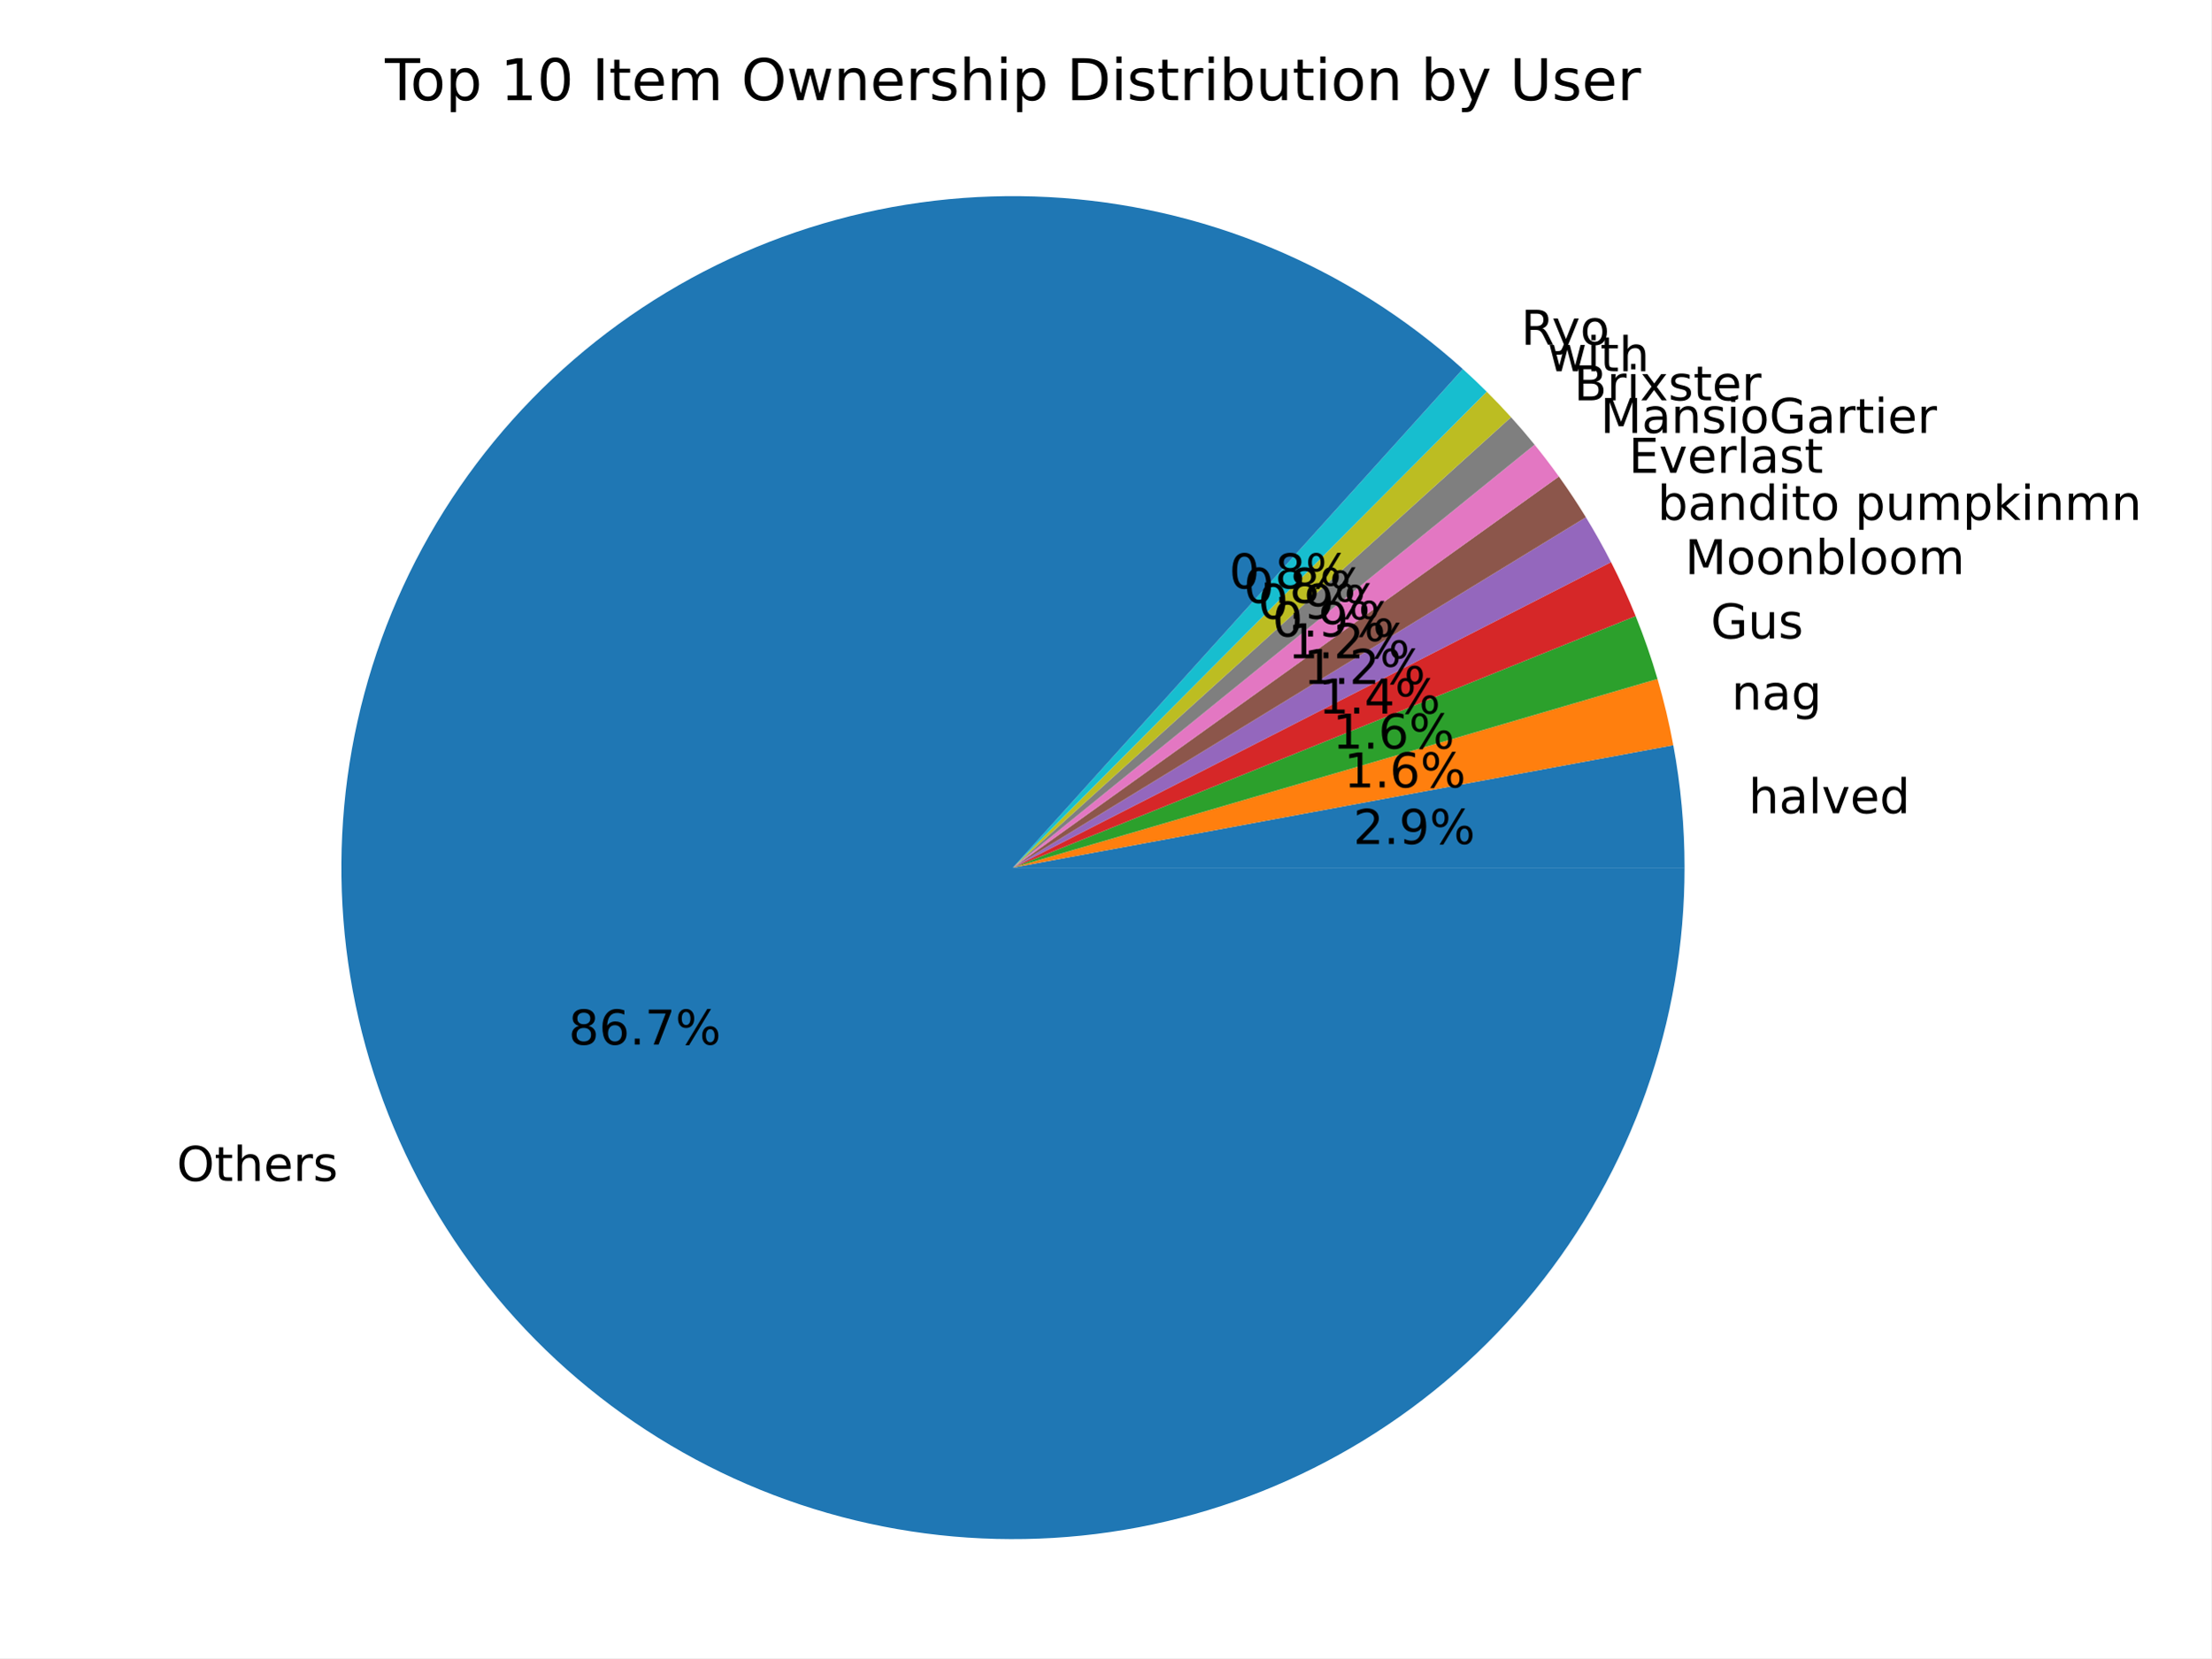
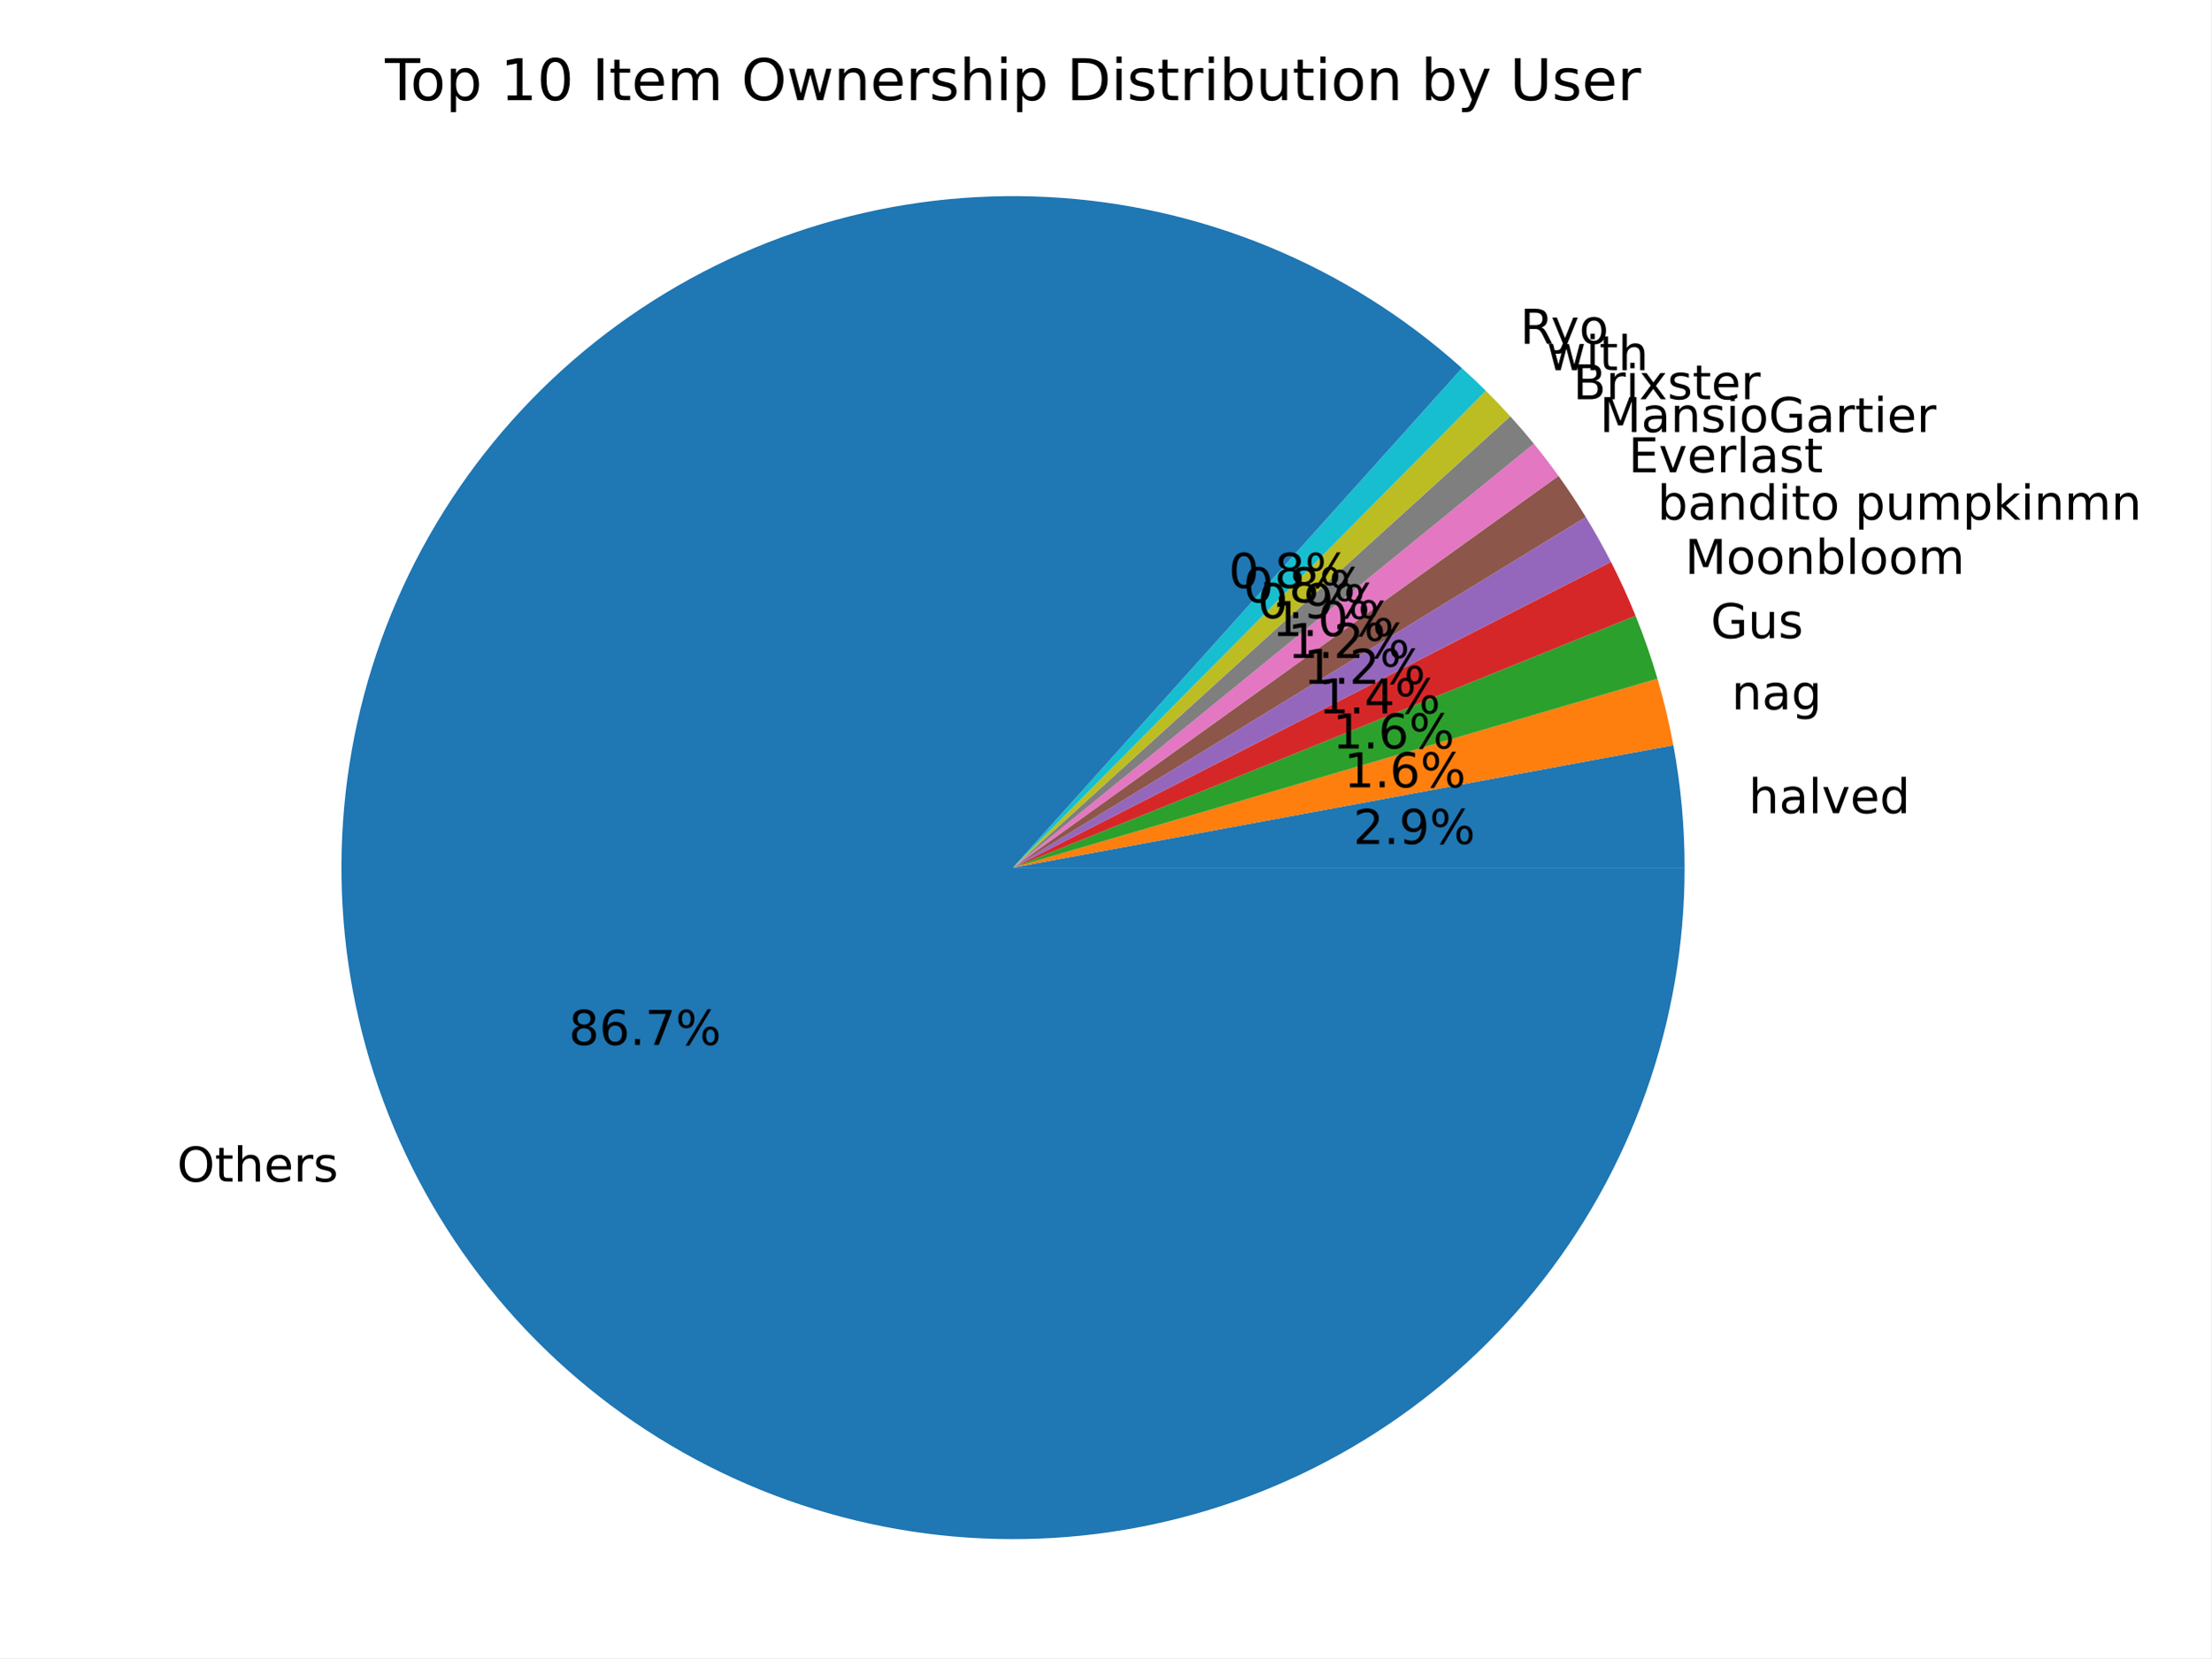
<svg xmlns="http://www.w3.org/2000/svg" xmlns:xlink="http://www.w3.org/1999/xlink" width="460.8pt" height="345.6pt" viewBox="0 0 460.8 345.6" version="1.1">
  <defs>
    <style type="text/css">*{stroke-linejoin: round; stroke-linecap: butt}</style>
  </defs>
  <g id="figure_1">
    <g id="patch_1">
      <path d="M 0 345.6  L 460.8 345.6  L 460.8 0  L 0 0  z " style="fill: #ffffff" />
    </g>
    <g id="axes_1">
      <g id="patch_2">
-         <path d="M 351.068 180.84  C 351.068 176.562 350.872 172.286 350.48 168.026  C 350.088 163.766 349.501 159.527 348.721 155.32  L 211.104 180.84  z " style="fill: #1f77b4" />
+         <path d="M 351.08 180.84  C 351.08 176.562 350.884 172.286 350.492 168.026  C 350.101 163.766 349.514 159.527 348.734 155.32  L 211.116 180.84  z " style="fill: #1f77b4" />
      </g>
      <g id="patch_3">
-         <path d="M 348.721 155.32  C 348.29 152.992 347.799 150.676 347.25 148.373  C 346.701 146.07 346.093 143.781 345.428 141.509  L 211.104 180.84  z " style="fill: #ff7f0e" />
+         <path d="M 348.734 155.32  C 348.3 152.984 347.808 150.659 347.256 148.347  C 346.704 146.036 346.094 143.739 345.425 141.458  L 211.116 180.84  z " style="fill: #ff7f0e" />
      </g>
      <g id="patch_4">
-         <path d="M 345.428 141.509  C 344.777 139.288 344.072 137.083 343.312 134.896  C 342.552 132.71 341.738 130.542 340.871 128.396  L 211.104 180.84  z " style="fill: #2ca02c" />
+         <path d="M 345.425 141.458  C 344.774 139.237 344.068 137.032 343.307 134.846  C 342.546 132.66 341.732 130.493 340.863 128.347  L 211.116 180.84  z " style="fill: #2ca02c" />
      </g>
      <g id="patch_5">
-         <path d="M 340.871 128.396  C 340.099 126.487 339.286 124.595 338.43 122.721  C 337.575 120.847 336.679 118.993 335.742 117.159  L 211.104 180.84  z " style="fill: #d62728" />
+         <path d="M 340.863 128.347  C 340.091 126.438 339.277 124.546 338.421 122.673  C 337.565 120.8 336.668 118.946 335.73 117.112  L 211.116 180.84  z " style="fill: #d62728" />
      </g>
      <g id="patch_6">
-         <path d="M 335.742 117.159  C 334.929 115.568 334.086 113.993 333.212 112.434  C 332.339 110.875 331.436 109.334 330.504 107.809  L 211.104 180.84  z " style="fill: #9467bd" />
+         <path d="M 335.73 117.112  C 334.917 115.521 334.073 113.946 333.199 112.388  C 332.325 110.83 331.422 109.288 330.489 107.764  L 211.116 180.84  z " style="fill: #9467bd" />
      </g>
      <g id="patch_7">
-         <path d="M 330.504 107.809  C 329.618 106.36 328.705 104.928 327.767 103.512  C 326.828 102.096 325.864 100.697 324.875 99.317  L 211.104 180.84  z " style="fill: #8c564b" />
+         <path d="M 330.489 107.764  C 329.593 106.301 328.67 104.854 327.721 103.424  C 326.771 101.994 325.796 100.582 324.795 99.188  L 211.116 180.84  z " style="fill: #8c564b" />
      </g>
      <g id="patch_8">
-         <path d="M 324.875 99.317  C 324.065 98.186 323.238 97.068 322.395 95.962  C 321.551 94.857 320.692 93.764 319.816 92.684  L 211.104 180.84  z " style="fill: #e377c2" />
+         <path d="M 324.795 99.188  C 323.973 98.044 323.134 96.913 322.279 95.794  C 321.423 94.676 320.551 93.571 319.662 92.479  L 211.116 180.84  z " style="fill: #e377c2" />
      </g>
      <g id="patch_9">
-         <path d="M 319.816 92.684  C 319.023 91.706 318.217 90.739 317.399 89.783  C 316.58 88.828 315.748 87.883 314.904 86.95  L 211.104 180.84  z " style="fill: #7f7f7f" />
+         <path d="M 319.662 92.479  C 318.867 91.503 318.059 90.537 317.239 89.583  C 316.418 88.629 315.585 87.686 314.739 86.754  L 211.116 180.84  z " style="fill: #7f7f7f" />
      </g>
      <g id="patch_10">
-         <path d="M 314.904 86.95  C 314.083 86.042 313.251 85.146 312.407 84.26  C 311.562 83.375 310.707 82.501 309.84 81.638  L 211.104 180.84  z " style="fill: #bcbd22" />
+         <path d="M 314.739 86.754  C 313.916 85.848 313.082 84.953 312.236 84.069  C 311.391 83.186 310.533 82.313 309.665 81.452  L 211.116 180.84  z " style="fill: #bcbd22" />
      </g>
      <g id="patch_11">
-         <path d="M 309.84 81.638  C 309.029 80.831 308.208 80.033 307.377 79.246  C 306.547 78.459 305.707 77.683 304.857 76.916  L 211.104 180.84  z " style="fill: #17becf" />
+         <path d="M 309.665 81.452  C 308.852 80.646 308.03 79.85 307.198 79.065  C 306.366 78.28 305.524 77.504 304.673 76.74  L 211.116 180.84  z " style="fill: #17becf" />
      </g>
      <g id="patch_12">
-         <path d="M 304.857 76.916  C 293.037 66.253 279.484 57.684 264.782 51.578  C 250.079 45.473 234.443 41.921 218.546 41.074  C 202.649 40.228 186.724 42.1 171.456 46.609  C 156.189 51.119 141.802 58.2 128.917 67.548  C 116.031 76.896 104.834 88.374 95.808 101.488  C 86.783 114.602 80.061 129.16 75.931 144.534  C 71.802 159.908 70.325 175.875 71.566 191.746  C 72.806 207.617 76.746 223.161 83.214 237.707  C 89.682 252.253 98.584 265.59 109.538 277.142  C 120.491 288.694 133.336 298.293 147.517 305.526  C 161.699 312.758 177.011 317.518 192.794 319.601  C 208.576 321.683 224.599 321.058 240.171 317.752  C 255.744 314.446 270.638 308.507 284.213 300.192  C 297.788 291.876 309.846 281.305 319.866 268.935  C 329.886 256.564 337.722 242.575 343.037 227.569  C 348.352 212.563 351.068 196.759 351.068 180.84  L 211.104 180.84  z " style="fill: #1f77b4" />
+         <path d="M 304.673 76.74  C 292.837 66.102 279.273 57.561 264.565 51.484  C 249.857 45.407 234.22 41.882 218.328 41.062  C 202.435 40.242 186.518 42.139 171.263 46.67  C 156.008 51.202 141.637 58.302 128.769 67.664  C 115.901 77.027 104.723 88.517 95.718 101.638  C 86.713 114.758 80.011 129.319 75.901 144.693  C 71.791 160.067 70.333 176.03 71.59 191.895  C 72.847 207.759 76.8 223.293 83.28 237.828  C 89.759 252.363 98.67 265.687 109.629 277.226  C 120.589 288.765 133.436 298.351 147.618 305.571  C 161.8 312.79 177.109 317.539 192.888 319.612  C 208.666 321.684 224.683 321.051 240.248 317.738  C 255.814 314.426 270.701 308.483 284.268 300.166  C 297.835 291.849 309.885 281.278 319.899 268.909  C 329.912 256.541 337.743 242.555 343.055 227.553  C 348.366 212.552 351.08 196.754 351.08 180.84  L 211.116 180.84  z " style="fill: #1f77b4" />
      </g>
      <g id="matplotlib.axis_1" />
      <g id="matplotlib.axis_2" />
      <g id="text_1">
-         <g transform="translate(364.4175 169.5043) scale(0.1 -0.1)">
+         <g transform="translate(364.4298 169.5043) scale(0.1 -0.1)">
          <defs>
            <path id="DejaVuSans-68" d="M 3513 2113  L 3513 0  L 2938 0  L 2938 2094  Q 2938 2591 2744 2837  Q 2550 3084 2163 3084  Q 1697 3084 1428 2787  Q 1159 2491 1159 1978  L 1159 0  L 581 0  L 581 4863  L 1159 4863  L 1159 2956  Q 1366 3272 1645 3428  Q 1925 3584 2291 3584  Q 2894 3584 3203 3211  Q 3513 2838 3513 2113  z " transform="scale(0.015625)" />
            <path id="DejaVuSans-61" d="M 2194 1759  Q 1497 1759 1228 1600  Q 959 1441 959 1056  Q 959 750 1161 570  Q 1363 391 1709 391  Q 2188 391 2477 730  Q 2766 1069 2766 1631  L 2766 1759  L 2194 1759  z M 3341 1997  L 3341 0  L 2766 0  L 2766 531  Q 2569 213 2275 61  Q 1981 -91 1556 -91  Q 1019 -91 701 211  Q 384 513 384 1019  Q 384 1609 779 1909  Q 1175 2209 1959 2209  L 2766 2209  L 2766 2266  Q 2766 2663 2505 2880  Q 2244 3097 1772 3097  Q 1472 3097 1187 3025  Q 903 2953 641 2809  L 641 3341  Q 956 3463 1253 3523  Q 1550 3584 1831 3584  Q 2591 3584 2966 3190  Q 3341 2797 3341 1997  z " transform="scale(0.015625)" />
            <path id="DejaVuSans-6c" d="M 603 4863  L 1178 4863  L 1178 0  L 603 0  L 603 4863  z " transform="scale(0.015625)" />
            <path id="DejaVuSans-76" d="M 191 3500  L 800 3500  L 1894 563  L 2988 3500  L 3597 3500  L 2284 0  L 1503 0  L 191 3500  z " transform="scale(0.015625)" />
            <path id="DejaVuSans-65" d="M 3597 1894  L 3597 1613  L 953 1613  Q 991 1019 1311 708  Q 1631 397 2203 397  Q 2534 397 2845 478  Q 3156 559 3463 722  L 3463 178  Q 3153 47 2828 -22  Q 2503 -91 2169 -91  Q 1331 -91 842 396  Q 353 884 353 1716  Q 353 2575 817 3079  Q 1281 3584 2069 3584  Q 2775 3584 3186 3129  Q 3597 2675 3597 1894  z M 3022 2063  Q 3016 2534 2758 2815  Q 2500 3097 2075 3097  Q 1594 3097 1305 2825  Q 1016 2553 972 2059  L 3022 2063  z " transform="scale(0.015625)" />
            <path id="DejaVuSans-64" d="M 2906 2969  L 2906 4863  L 3481 4863  L 3481 0  L 2906 0  L 2906 525  Q 2725 213 2448 61  Q 2172 -91 1784 -91  Q 1150 -91 751 415  Q 353 922 353 1747  Q 353 2572 751 3078  Q 1150 3584 1784 3584  Q 2172 3584 2448 3432  Q 2725 3281 2906 2969  z M 947 1747  Q 947 1113 1208 752  Q 1469 391 1925 391  Q 2381 391 2643 752  Q 2906 1113 2906 1747  Q 2906 2381 2643 2742  Q 2381 3103 1925 3103  Q 1469 3103 1208 2742  Q 947 2381 947 1747  z " transform="scale(0.015625)" />
          </defs>
          <use xlink:href="#DejaVuSans-68" />
          <use xlink:href="#DejaVuSans-61" x="63.379" />
          <use xlink:href="#DejaVuSans-6c" x="124.658" />
          <use xlink:href="#DejaVuSans-76" x="152.441" />
          <use xlink:href="#DejaVuSans-65" x="211.621" />
          <use xlink:href="#DejaVuSans-64" x="273.145" />
        </g>
      </g>
      <g id="text_2">
-         <g transform="translate(282.0272 175.9112) scale(0.1 -0.1)">
+         <g transform="translate(282.0395 175.9112) scale(0.1 -0.1)">
          <defs>
            <path id="DejaVuSans-32" d="M 1228 531  L 3431 531  L 3431 0  L 469 0  L 469 531  Q 828 903 1448 1529  Q 2069 2156 2228 2338  Q 2531 2678 2651 2914  Q 2772 3150 2772 3378  Q 2772 3750 2511 3984  Q 2250 4219 1831 4219  Q 1534 4219 1204 4116  Q 875 4013 500 3803  L 500 4441  Q 881 4594 1212 4672  Q 1544 4750 1819 4750  Q 2544 4750 2975 4387  Q 3406 4025 3406 3419  Q 3406 3131 3298 2873  Q 3191 2616 2906 2266  Q 2828 2175 2409 1742  Q 1991 1309 1228 531  z " transform="scale(0.015625)" />
            <path id="DejaVuSans-2e" d="M 684 794  L 1344 794  L 1344 0  L 684 0  L 684 794  z " transform="scale(0.015625)" />
            <path id="DejaVuSans-39" d="M 703 97  L 703 672  Q 941 559 1184 500  Q 1428 441 1663 441  Q 2288 441 2617 861  Q 2947 1281 2994 2138  Q 2813 1869 2534 1725  Q 2256 1581 1919 1581  Q 1219 1581 811 2004  Q 403 2428 403 3163  Q 403 3881 828 4315  Q 1253 4750 1959 4750  Q 2769 4750 3195 4129  Q 3622 3509 3622 2328  Q 3622 1225 3098 567  Q 2575 -91 1691 -91  Q 1453 -91 1209 -44  Q 966 3 703 97  z M 1959 2075  Q 2384 2075 2632 2365  Q 2881 2656 2881 3163  Q 2881 3666 2632 3958  Q 2384 4250 1959 4250  Q 1534 4250 1286 3958  Q 1038 3666 1038 3163  Q 1038 2656 1286 2365  Q 1534 2075 1959 2075  z " transform="scale(0.015625)" />
            <path id="DejaVuSans-25" d="M 4653 2053  Q 4381 2053 4226 1822  Q 4072 1591 4072 1178  Q 4072 772 4226 539  Q 4381 306 4653 306  Q 4919 306 5073 539  Q 5228 772 5228 1178  Q 5228 1588 5073 1820  Q 4919 2053 4653 2053  z M 4653 2450  Q 5147 2450 5437 2106  Q 5728 1763 5728 1178  Q 5728 594 5436 251  Q 5144 -91 4653 -91  Q 4153 -91 3862 251  Q 3572 594 3572 1178  Q 3572 1766 3864 2108  Q 4156 2450 4653 2450  z M 1428 4353  Q 1159 4353 1004 4120  Q 850 3888 850 3481  Q 850 3069 1003 2837  Q 1156 2606 1428 2606  Q 1700 2606 1854 2837  Q 2009 3069 2009 3481  Q 2009 3884 1853 4118  Q 1697 4353 1428 4353  z M 4250 4750  L 4750 4750  L 1831 -91  L 1331 -91  L 4250 4750  z M 1428 4750  Q 1922 4750 2215 4408  Q 2509 4066 2509 3481  Q 2509 2891 2217 2550  Q 1925 2209 1428 2209  Q 931 2209 642 2551  Q 353 2894 353 3481  Q 353 4063 643 4406  Q 934 4750 1428 4750  z " transform="scale(0.015625)" />
          </defs>
          <use xlink:href="#DejaVuSans-32" />
          <use xlink:href="#DejaVuSans-2e" x="63.623" />
          <use xlink:href="#DejaVuSans-39" x="95.41" />
          <use xlink:href="#DejaVuSans-25" x="159.033" />
        </g>
      </g>
      <g id="text_3">
-         <g transform="translate(360.8645 147.8855) scale(0.1 -0.1)">
+         <g transform="translate(360.8701 147.8573) scale(0.1 -0.1)">
          <defs>
            <path id="DejaVuSans-6e" d="M 3513 2113  L 3513 0  L 2938 0  L 2938 2094  Q 2938 2591 2744 2837  Q 2550 3084 2163 3084  Q 1697 3084 1428 2787  Q 1159 2491 1159 1978  L 1159 0  L 581 0  L 581 3500  L 1159 3500  L 1159 2956  Q 1366 3272 1645 3428  Q 1925 3584 2291 3584  Q 2894 3584 3203 3211  Q 3513 2838 3513 2113  z " transform="scale(0.015625)" />
            <path id="DejaVuSans-67" d="M 2906 1791  Q 2906 2416 2648 2759  Q 2391 3103 1925 3103  Q 1463 3103 1205 2759  Q 947 2416 947 1791  Q 947 1169 1205 825  Q 1463 481 1925 481  Q 2391 481 2648 825  Q 2906 1169 2906 1791  z M 3481 434  Q 3481 -459 3084 -895  Q 2688 -1331 1869 -1331  Q 1566 -1331 1297 -1286  Q 1028 -1241 775 -1147  L 775 -588  Q 1028 -725 1275 -790  Q 1522 -856 1778 -856  Q 2344 -856 2625 -561  Q 2906 -266 2906 331  L 2906 616  Q 2728 306 2450 153  Q 2172 0 1784 0  Q 1141 0 747 490  Q 353 981 353 1791  Q 353 2603 747 3093  Q 1141 3584 1784 3584  Q 2172 3584 2450 3431  Q 2728 3278 2906 2969  L 2906 3500  L 3481 3500  L 3481 434  z " transform="scale(0.015625)" />
          </defs>
          <use xlink:href="#DejaVuSans-6e" />
          <use xlink:href="#DejaVuSans-61" x="63.379" />
          <use xlink:href="#DejaVuSans-67" x="124.658" />
        </g>
      </g>
      <g id="text_4">
-         <g transform="translate(280.0892 164.1191) scale(0.1 -0.1)">
+         <g transform="translate(280.0978 164.1037) scale(0.1 -0.1)">
          <defs>
            <path id="DejaVuSans-31" d="M 794 531  L 1825 531  L 1825 4091  L 703 3866  L 703 4441  L 1819 4666  L 2450 4666  L 2450 531  L 3481 531  L 3481 0  L 794 0  L 794 531  z " transform="scale(0.015625)" />
            <path id="DejaVuSans-36" d="M 2113 2584  Q 1688 2584 1439 2293  Q 1191 2003 1191 1497  Q 1191 994 1439 701  Q 1688 409 2113 409  Q 2538 409 2786 701  Q 3034 994 3034 1497  Q 3034 2003 2786 2293  Q 2538 2584 2113 2584  z M 3366 4563  L 3366 3988  Q 3128 4100 2886 4159  Q 2644 4219 2406 4219  Q 1781 4219 1451 3797  Q 1122 3375 1075 2522  Q 1259 2794 1537 2939  Q 1816 3084 2150 3084  Q 2853 3084 3261 2657  Q 3669 2231 3669 1497  Q 3669 778 3244 343  Q 2819 -91 2113 -91  Q 1303 -91 875 529  Q 447 1150 447 2328  Q 447 3434 972 4092  Q 1497 4750 2381 4750  Q 2619 4750 2861 4703  Q 3103 4656 3366 4563  z " transform="scale(0.015625)" />
          </defs>
          <use xlink:href="#DejaVuSans-31" />
          <use xlink:href="#DejaVuSans-2e" x="63.623" />
          <use xlink:href="#DejaVuSans-36" x="95.41" />
          <use xlink:href="#DejaVuSans-25" x="159.033" />
        </g>
      </g>
      <g id="text_5">
-         <g transform="translate(356.5329 133.0611) scale(0.1 -0.1)">
+         <g transform="translate(356.5261 133.0062) scale(0.1 -0.1)">
          <defs>
            <path id="DejaVuSans-47" d="M 3809 666  L 3809 1919  L 2778 1919  L 2778 2438  L 4434 2438  L 4434 434  Q 4069 175 3628 42  Q 3188 -91 2688 -91  Q 1594 -91 976 548  Q 359 1188 359 2328  Q 359 3472 976 4111  Q 1594 4750 2688 4750  Q 3144 4750 3555 4637  Q 3966 4525 4313 4306  L 4313 3634  Q 3963 3931 3569 4081  Q 3175 4231 2741 4231  Q 1884 4231 1454 3753  Q 1025 3275 1025 2328  Q 1025 1384 1454 906  Q 1884 428 2741 428  Q 3075 428 3337 486  Q 3600 544 3809 666  z " transform="scale(0.015625)" />
            <path id="DejaVuSans-75" d="M 544 1381  L 544 3500  L 1119 3500  L 1119 1403  Q 1119 906 1312 657  Q 1506 409 1894 409  Q 2359 409 2629 706  Q 2900 1003 2900 1516  L 2900 3500  L 3475 3500  L 3475 0  L 2900 0  L 2900 538  Q 2691 219 2414 64  Q 2138 -91 1772 -91  Q 1169 -91 856 284  Q 544 659 544 1381  z M 1991 3584  L 1991 3584  z " transform="scale(0.015625)" />
            <path id="DejaVuSans-73" d="M 2834 3397  L 2834 2853  Q 2591 2978 2328 3040  Q 2066 3103 1784 3103  Q 1356 3103 1142 2972  Q 928 2841 928 2578  Q 928 2378 1081 2264  Q 1234 2150 1697 2047  L 1894 2003  Q 2506 1872 2764 1633  Q 3022 1394 3022 966  Q 3022 478 2636 193  Q 2250 -91 1575 -91  Q 1294 -91 989 -36  Q 684 19 347 128  L 347 722  Q 666 556 975 473  Q 1284 391 1588 391  Q 1994 391 2212 530  Q 2431 669 2431 922  Q 2431 1156 2273 1281  Q 2116 1406 1581 1522  L 1381 1569  Q 847 1681 609 1914  Q 372 2147 372 2553  Q 372 3047 722 3315  Q 1072 3584 1716 3584  Q 2034 3584 2315 3537  Q 2597 3491 2834 3397  z " transform="scale(0.015625)" />
          </defs>
          <use xlink:href="#DejaVuSans-47" />
          <use xlink:href="#DejaVuSans-75" x="77.49" />
          <use xlink:href="#DejaVuSans-73" x="140.869" />
        </g>
      </g>
      <g id="text_6">
-         <g transform="translate(277.7265 156.033) scale(0.1 -0.1)">
+         <g transform="translate(277.7284 156.0031) scale(0.1 -0.1)">
          <use xlink:href="#DejaVuSans-31" />
          <use xlink:href="#DejaVuSans-2e" x="63.623" />
          <use xlink:href="#DejaVuSans-36" x="95.41" />
          <use xlink:href="#DejaVuSans-25" x="159.033" />
        </g>
      </g>
      <g id="text_7">
-         <g transform="translate(351.163 119.6685) scale(0.1 -0.1)">
+         <g transform="translate(351.1512 119.6157) scale(0.1 -0.1)">
          <defs>
            <path id="DejaVuSans-4d" d="M 628 4666  L 1569 4666  L 2759 1491  L 3956 4666  L 4897 4666  L 4897 0  L 4281 0  L 4281 4097  L 3078 897  L 2444 897  L 1241 4097  L 1241 0  L 628 0  L 628 4666  z " transform="scale(0.015625)" />
            <path id="DejaVuSans-6f" d="M 1959 3097  Q 1497 3097 1228 2736  Q 959 2375 959 1747  Q 959 1119 1226 758  Q 1494 397 1959 397  Q 2419 397 2687 759  Q 2956 1122 2956 1747  Q 2956 2369 2687 2733  Q 2419 3097 1959 3097  z M 1959 3584  Q 2709 3584 3137 3096  Q 3566 2609 3566 1747  Q 3566 888 3137 398  Q 2709 -91 1959 -91  Q 1206 -91 779 398  Q 353 888 353 1747  Q 353 2609 779 3096  Q 1206 3584 1959 3584  z " transform="scale(0.015625)" />
            <path id="DejaVuSans-62" d="M 3116 1747  Q 3116 2381 2855 2742  Q 2594 3103 2138 3103  Q 1681 3103 1420 2742  Q 1159 2381 1159 1747  Q 1159 1113 1420 752  Q 1681 391 2138 391  Q 2594 391 2855 752  Q 3116 1113 3116 1747  z M 1159 2969  Q 1341 3281 1617 3432  Q 1894 3584 2278 3584  Q 2916 3584 3314 3078  Q 3713 2572 3713 1747  Q 3713 922 3314 415  Q 2916 -91 2278 -91  Q 1894 -91 1617 61  Q 1341 213 1159 525  L 1159 0  L 581 0  L 581 4863  L 1159 4863  L 1159 2969  z " transform="scale(0.015625)" />
            <path id="DejaVuSans-6d" d="M 3328 2828  Q 3544 3216 3844 3400  Q 4144 3584 4550 3584  Q 5097 3584 5394 3201  Q 5691 2819 5691 2113  L 5691 0  L 5113 0  L 5113 2094  Q 5113 2597 4934 2840  Q 4756 3084 4391 3084  Q 3944 3084 3684 2787  Q 3425 2491 3425 1978  L 3425 0  L 2847 0  L 2847 2094  Q 2847 2600 2669 2842  Q 2491 3084 2119 3084  Q 1678 3084 1418 2786  Q 1159 2488 1159 1978  L 1159 0  L 581 0  L 581 3500  L 1159 3500  L 1159 2956  Q 1356 3278 1631 3431  Q 1906 3584 2284 3584  Q 2666 3584 2933 3390  Q 3200 3197 3328 2828  z " transform="scale(0.015625)" />
          </defs>
          <use xlink:href="#DejaVuSans-4d" />
          <use xlink:href="#DejaVuSans-6f" x="86.279" />
          <use xlink:href="#DejaVuSans-6f" x="147.461" />
          <use xlink:href="#DejaVuSans-6e" x="208.643" />
          <use xlink:href="#DejaVuSans-62" x="272.021" />
          <use xlink:href="#DejaVuSans-6c" x="335.498" />
          <use xlink:href="#DejaVuSans-6f" x="363.281" />
          <use xlink:href="#DejaVuSans-6f" x="424.463" />
          <use xlink:href="#DejaVuSans-6d" x="485.645" />
        </g>
      </g>
      <g id="text_8">
-         <g transform="translate(274.7975 148.728) scale(0.1 -0.1)">
+         <g transform="translate(274.7966 148.6992) scale(0.1 -0.1)">
          <defs>
            <path id="DejaVuSans-34" d="M 2419 4116  L 825 1625  L 2419 1625  L 2419 4116  z M 2253 4666  L 3047 4666  L 3047 1625  L 3713 1625  L 3713 1100  L 3047 1100  L 3047 0  L 2419 0  L 2419 1100  L 313 1100  L 313 1709  L 2253 4666  z " transform="scale(0.015625)" />
          </defs>
          <use xlink:href="#DejaVuSans-31" />
          <use xlink:href="#DejaVuSans-2e" x="63.623" />
          <use xlink:href="#DejaVuSans-34" x="95.41" />
          <use xlink:href="#DejaVuSans-25" x="159.033" />
        </g>
      </g>
      <g id="text_9">
-         <g transform="translate(345.4232 108.3529) scale(0.1 -0.1)">
+         <g transform="translate(345.4071 108.3022) scale(0.1 -0.1)">
          <defs>
            <path id="DejaVuSans-69" d="M 603 3500  L 1178 3500  L 1178 0  L 603 0  L 603 3500  z M 603 4863  L 1178 4863  L 1178 4134  L 603 4134  L 603 4863  z " transform="scale(0.015625)" />
            <path id="DejaVuSans-74" d="M 1172 4494  L 1172 3500  L 2356 3500  L 2356 3053  L 1172 3053  L 1172 1153  Q 1172 725 1289 603  Q 1406 481 1766 481  L 2356 481  L 2356 0  L 1766 0  Q 1100 0 847 248  Q 594 497 594 1153  L 594 3053  L 172 3053  L 172 3500  L 594 3500  L 594 4494  L 1172 4494  z " transform="scale(0.015625)" />
            <path id="DejaVuSans-20" transform="scale(0.015625)" />
            <path id="DejaVuSans-70" d="M 1159 525  L 1159 -1331  L 581 -1331  L 581 3500  L 1159 3500  L 1159 2969  Q 1341 3281 1617 3432  Q 1894 3584 2278 3584  Q 2916 3584 3314 3078  Q 3713 2572 3713 1747  Q 3713 922 3314 415  Q 2916 -91 2278 -91  Q 1894 -91 1617 61  Q 1341 213 1159 525  z M 3116 1747  Q 3116 2381 2855 2742  Q 2594 3103 2138 3103  Q 1681 3103 1420 2742  Q 1159 2381 1159 1747  Q 1159 1113 1420 752  Q 1681 391 2138 391  Q 2594 391 2855 752  Q 3116 1113 3116 1747  z " transform="scale(0.015625)" />
            <path id="DejaVuSans-6b" d="M 581 4863  L 1159 4863  L 1159 1991  L 2875 3500  L 3609 3500  L 1753 1863  L 3688 0  L 2938 0  L 1159 1709  L 1159 0  L 581 0  L 581 4863  z " transform="scale(0.015625)" />
          </defs>
          <use xlink:href="#DejaVuSans-62" />
          <use xlink:href="#DejaVuSans-61" x="63.477" />
          <use xlink:href="#DejaVuSans-6e" x="124.756" />
          <use xlink:href="#DejaVuSans-64" x="188.135" />
          <use xlink:href="#DejaVuSans-69" x="251.611" />
          <use xlink:href="#DejaVuSans-74" x="279.395" />
          <use xlink:href="#DejaVuSans-6f" x="318.604" />
          <use xlink:href="#DejaVuSans-20" x="379.785" />
          <use xlink:href="#DejaVuSans-70" x="411.572" />
          <use xlink:href="#DejaVuSans-75" x="475.049" />
          <use xlink:href="#DejaVuSans-6d" x="538.428" />
          <use xlink:href="#DejaVuSans-70" x="635.84" />
          <use xlink:href="#DejaVuSans-6b" x="699.316" />
          <use xlink:href="#DejaVuSans-69" x="757.227" />
          <use xlink:href="#DejaVuSans-6e" x="785.01" />
          <use xlink:href="#DejaVuSans-6d" x="848.389" />
          <use xlink:href="#DejaVuSans-6e" x="945.801" />
        </g>
      </g>
      <g id="text_10">
-         <g transform="translate(271.6667 142.5558) scale(0.1 -0.1)">
+         <g transform="translate(271.6635 142.5282) scale(0.1 -0.1)">
          <use xlink:href="#DejaVuSans-31" />
          <use xlink:href="#DejaVuSans-2e" x="63.623" />
          <use xlink:href="#DejaVuSans-32" x="95.41" />
          <use xlink:href="#DejaVuSans-25" x="159.033" />
        </g>
      </g>
      <g id="text_11">
-         <g transform="translate(339.4329 98.53828) scale(0.1 -0.1)">
+         <g transform="translate(339.3809 98.44147) scale(0.1 -0.1)">
          <defs>
            <path id="DejaVuSans-45" d="M 628 4666  L 3578 4666  L 3578 4134  L 1259 4134  L 1259 2753  L 3481 2753  L 3481 2222  L 1259 2222  L 1259 531  L 3634 531  L 3634 0  L 628 0  L 628 4666  z " transform="scale(0.015625)" />
            <path id="DejaVuSans-72" d="M 2631 2963  Q 2534 3019 2420 3045  Q 2306 3072 2169 3072  Q 1681 3072 1420 2755  Q 1159 2438 1159 1844  L 1159 0  L 581 0  L 581 3500  L 1159 3500  L 1159 2956  Q 1341 3275 1631 3429  Q 1922 3584 2338 3584  Q 2397 3584 2469 3576  Q 2541 3569 2628 3553  L 2631 2963  z " transform="scale(0.015625)" />
          </defs>
          <use xlink:href="#DejaVuSans-45" />
          <use xlink:href="#DejaVuSans-76" x="63.184" />
          <use xlink:href="#DejaVuSans-65" x="122.363" />
          <use xlink:href="#DejaVuSans-72" x="183.887" />
          <use xlink:href="#DejaVuSans-6c" x="225" />
          <use xlink:href="#DejaVuSans-61" x="252.783" />
          <use xlink:href="#DejaVuSans-73" x="314.062" />
          <use xlink:href="#DejaVuSans-74" x="366.162" />
        </g>
      </g>
      <g id="text_12">
-         <g transform="translate(268.3992 137.2024) scale(0.1 -0.1)">
+         <g transform="translate(268.3765 137.1496) scale(0.1 -0.1)">
          <use xlink:href="#DejaVuSans-31" />
          <use xlink:href="#DejaVuSans-2e" x="63.623" />
          <use xlink:href="#DejaVuSans-32" x="95.41" />
          <use xlink:href="#DejaVuSans-25" x="159.033" />
        </g>
      </g>
      <g id="text_13">
-         <g transform="translate(333.5237 90.23393) scale(0.1 -0.1)">
+         <g transform="translate(333.3949 90.04929) scale(0.1 -0.1)">
          <use xlink:href="#DejaVuSans-4d" />
          <use xlink:href="#DejaVuSans-61" x="86.279" />
          <use xlink:href="#DejaVuSans-6e" x="147.559" />
          <use xlink:href="#DejaVuSans-73" x="210.938" />
          <use xlink:href="#DejaVuSans-69" x="263.037" />
          <use xlink:href="#DejaVuSans-6f" x="290.82" />
          <use xlink:href="#DejaVuSans-47" x="352.002" />
          <use xlink:href="#DejaVuSans-61" x="429.492" />
          <use xlink:href="#DejaVuSans-72" x="490.771" />
          <use xlink:href="#DejaVuSans-74" x="531.885" />
          <use xlink:href="#DejaVuSans-69" x="571.094" />
          <use xlink:href="#DejaVuSans-65" x="598.877" />
          <use xlink:href="#DejaVuSans-72" x="660.4" />
        </g>
      </g>
      <g id="text_14">
-         <g transform="translate(265.1761 132.6728) scale(0.1 -0.1)">
+         <g transform="translate(265.1114 132.5721) scale(0.1 -0.1)">
          <defs>
            <path id="DejaVuSans-30" d="M 2034 4250  Q 1547 4250 1301 3770  Q 1056 3291 1056 2328  Q 1056 1369 1301 889  Q 1547 409 2034 409  Q 2525 409 2770 889  Q 3016 1369 3016 2328  Q 3016 3291 2770 3770  Q 2525 4250 2034 4250  z M 2034 4750  Q 2819 4750 3233 4129  Q 3647 3509 3647 2328  Q 3647 1150 3233 529  Q 2819 -91 2034 -91  Q 1250 -91 836 529  Q 422 1150 422 2328  Q 422 3509 836 4129  Q 1250 4750 2034 4750  z " transform="scale(0.015625)" />
          </defs>
-           <use xlink:href="#DejaVuSans-30" />
-           <use xlink:href="#DejaVuSans-2e" x="63.623" />
-           <use xlink:href="#DejaVuSans-39" x="95.41" />
+           <use xlink:href="#DejaVuSans-31" />
+           <use xlink:href="#DejaVuSans-2e" x="63.623" />
+           <use xlink:href="#DejaVuSans-30" x="95.41" />
          <use xlink:href="#DejaVuSans-25" x="159.033" />
        </g>
      </g>
      <g id="text_15">
-         <g transform="translate(328.0279 83.4371) scale(0.1 -0.1)">
+         <g transform="translate(327.8511 83.21671) scale(0.1 -0.1)">
          <defs>
            <path id="DejaVuSans-42" d="M 1259 2228  L 1259 519  L 2272 519  Q 2781 519 3026 730  Q 3272 941 3272 1375  Q 3272 1813 3026 2020  Q 2781 2228 2272 2228  L 1259 2228  z M 1259 4147  L 1259 2741  L 2194 2741  Q 2656 2741 2882 2914  Q 3109 3088 3109 3444  Q 3109 3797 2882 3972  Q 2656 4147 2194 4147  L 1259 4147  z M 628 4666  L 2241 4666  Q 2963 4666 3353 4366  Q 3744 4066 3744 3513  Q 3744 3084 3544 2831  Q 3344 2578 2956 2516  Q 3422 2416 3680 2098  Q 3938 1781 3938 1306  Q 3938 681 3513 340  Q 3088 0 2303 0  L 628 0  L 628 4666  z " transform="scale(0.015625)" />
            <path id="DejaVuSans-78" d="M 3513 3500  L 2247 1797  L 3578 0  L 2900 0  L 1881 1375  L 863 0  L 184 0  L 1544 1831  L 300 3500  L 978 3500  L 1906 2253  L 2834 3500  L 3513 3500  z " transform="scale(0.015625)" />
          </defs>
          <use xlink:href="#DejaVuSans-42" />
          <use xlink:href="#DejaVuSans-72" x="68.604" />
          <use xlink:href="#DejaVuSans-69" x="109.717" />
          <use xlink:href="#DejaVuSans-78" x="137.5" />
          <use xlink:href="#DejaVuSans-73" x="196.68" />
          <use xlink:href="#DejaVuSans-74" x="248.779" />
          <use xlink:href="#DejaVuSans-65" x="287.988" />
          <use xlink:href="#DejaVuSans-72" x="349.512" />
        </g>
      </g>
      <g id="text_16">
-         <g transform="translate(262.1784 128.9654) scale(0.1 -0.1)">
+         <g transform="translate(262.0875 128.8452) scale(0.1 -0.1)">
          <use xlink:href="#DejaVuSans-30" />
          <use xlink:href="#DejaVuSans-2e" x="63.623" />
          <use xlink:href="#DejaVuSans-39" x="95.41" />
          <use xlink:href="#DejaVuSans-25" x="159.033" />
        </g>
      </g>
      <g id="text_17">
-         <g transform="translate(322.5368 77.36181) scale(0.1 -0.1)">
+         <g transform="translate(322.3485 77.1518) scale(0.1 -0.1)">
          <defs>
            <path id="DejaVuSans-77" d="M 269 3500  L 844 3500  L 1563 769  L 2278 3500  L 2956 3500  L 3675 769  L 4391 3500  L 4966 3500  L 4050 0  L 3372 0  L 2619 2869  L 1863 0  L 1184 0  L 269 3500  z " transform="scale(0.015625)" />
          </defs>
          <use xlink:href="#DejaVuSans-77" />
          <use xlink:href="#DejaVuSans-69" x="81.787" />
          <use xlink:href="#DejaVuSans-74" x="109.57" />
          <use xlink:href="#DejaVuSans-68" x="148.779" />
        </g>
      </g>
      <g id="text_18">
-         <g transform="translate(259.1832 125.6516) scale(0.1 -0.1)">
+         <g transform="translate(259.0861 125.5371) scale(0.1 -0.1)">
          <defs>
            <path id="DejaVuSans-38" d="M 2034 2216  Q 1584 2216 1326 1975  Q 1069 1734 1069 1313  Q 1069 891 1326 650  Q 1584 409 2034 409  Q 2484 409 2743 651  Q 3003 894 3003 1313  Q 3003 1734 2745 1975  Q 2488 2216 2034 2216  z M 1403 2484  Q 997 2584 770 2862  Q 544 3141 544 3541  Q 544 4100 942 4425  Q 1341 4750 2034 4750  Q 2731 4750 3128 4425  Q 3525 4100 3525 3541  Q 3525 3141 3298 2862  Q 3072 2584 2669 2484  Q 3125 2378 3379 2068  Q 3634 1759 3634 1313  Q 3634 634 3220 271  Q 2806 -91 2034 -91  Q 1263 -91 848 271  Q 434 634 434 1313  Q 434 1759 690 2068  Q 947 2378 1403 2484  z M 1172 3481  Q 1172 3119 1398 2916  Q 1625 2713 2034 2713  Q 2441 2713 2670 2916  Q 2900 3119 2900 3481  Q 2900 3844 2670 4047  Q 2441 4250 2034 4250  Q 1625 4250 1398 4047  Q 1172 3844 1172 3481  z " transform="scale(0.015625)" />
          </defs>
          <use xlink:href="#DejaVuSans-30" />
          <use xlink:href="#DejaVuSans-2e" x="63.623" />
          <use xlink:href="#DejaVuSans-38" x="95.41" />
          <use xlink:href="#DejaVuSans-25" x="159.033" />
        </g>
      </g>
      <g id="text_19">
-         <g transform="translate(317.0048 71.84646) scale(0.1 -0.1)">
+         <g transform="translate(316.8061 71.64689) scale(0.1 -0.1)">
          <defs>
            <path id="DejaVuSans-52" d="M 2841 2188  Q 3044 2119 3236 1894  Q 3428 1669 3622 1275  L 4263 0  L 3584 0  L 2988 1197  Q 2756 1666 2539 1819  Q 2322 1972 1947 1972  L 1259 1972  L 1259 0  L 628 0  L 628 4666  L 2053 4666  Q 2853 4666 3247 4331  Q 3641 3997 3641 3322  Q 3641 2881 3436 2590  Q 3231 2300 2841 2188  z M 1259 4147  L 1259 2491  L 2053 2491  Q 2509 2491 2742 2702  Q 2975 2913 2975 3322  Q 2975 3731 2742 3939  Q 2509 4147 2053 4147  L 1259 4147  z " transform="scale(0.015625)" />
            <path id="DejaVuSans-79" d="M 2059 -325  Q 1816 -950 1584 -1140  Q 1353 -1331 966 -1331  L 506 -1331  L 506 -850  L 844 -850  Q 1081 -850 1212 -737  Q 1344 -625 1503 -206  L 1606 56  L 191 3500  L 800 3500  L 1894 763  L 2988 3500  L 3597 3500  L 2059 -325  z " transform="scale(0.015625)" />
          </defs>
          <use xlink:href="#DejaVuSans-52" />
          <use xlink:href="#DejaVuSans-79" x="63.982" />
          <use xlink:href="#DejaVuSans-6f" x="123.162" />
        </g>
      </g>
      <g id="text_20">
-         <g transform="translate(256.1657 122.6432) scale(0.1 -0.1)">
+         <g transform="translate(256.0629 122.5344) scale(0.1 -0.1)">
          <use xlink:href="#DejaVuSans-30" />
          <use xlink:href="#DejaVuSans-2e" x="63.623" />
          <use xlink:href="#DejaVuSans-38" x="95.41" />
          <use xlink:href="#DejaVuSans-25" x="159.033" />
        </g>
      </g>
      <g id="text_21">
-         <g transform="translate(36.82153 246.1534) scale(0.1 -0.1)">
+         <g transform="translate(36.89286 246.286) scale(0.1 -0.1)">
          <defs>
            <path id="DejaVuSans-4f" d="M 2522 4238  Q 1834 4238 1429 3725  Q 1025 3213 1025 2328  Q 1025 1447 1429 934  Q 1834 422 2522 422  Q 3209 422 3611 934  Q 4013 1447 4013 2328  Q 4013 3213 3611 3725  Q 3209 4238 2522 4238  z M 2522 4750  Q 3503 4750 4090 4092  Q 4678 3434 4678 2328  Q 4678 1225 4090 567  Q 3503 -91 2522 -91  Q 1538 -91 948 565  Q 359 1222 359 2328  Q 359 3434 948 4092  Q 1538 4750 2522 4750  z " transform="scale(0.015625)" />
          </defs>
          <use xlink:href="#DejaVuSans-4f" />
          <use xlink:href="#DejaVuSans-74" x="78.711" />
          <use xlink:href="#DejaVuSans-68" x="117.92" />
          <use xlink:href="#DejaVuSans-65" x="181.299" />
          <use xlink:href="#DejaVuSans-72" x="242.822" />
          <use xlink:href="#DejaVuSans-73" x="283.936" />
        </g>
      </g>
      <g id="text_22">
-         <g transform="translate(118.4862 217.7197) scale(0.1 -0.1)">
+         <g transform="translate(118.5307 217.7921) scale(0.1 -0.1)">
          <defs>
            <path id="DejaVuSans-37" d="M 525 4666  L 3525 4666  L 3525 4397  L 1831 0  L 1172 0  L 2766 4134  L 525 4134  L 525 4666  z " transform="scale(0.015625)" />
          </defs>
          <use xlink:href="#DejaVuSans-38" />
          <use xlink:href="#DejaVuSans-36" x="63.623" />
          <use xlink:href="#DejaVuSans-2e" x="127.246" />
          <use xlink:href="#DejaVuSans-37" x="159.033" />
          <use xlink:href="#DejaVuSans-25" x="222.656" />
        </g>
      </g>
      <g id="text_23">
-         <g transform="translate(80.21122 20.88) scale(0.12 -0.12)">
+         <g transform="translate(80.22349 20.88) scale(0.12 -0.12)">
          <defs>
            <path id="DejaVuSans-54" d="M -19 4666  L 3928 4666  L 3928 4134  L 2272 4134  L 2272 0  L 1638 0  L 1638 4134  L -19 4134  L -19 4666  z " transform="scale(0.015625)" />
            <path id="DejaVuSans-49" d="M 628 4666  L 1259 4666  L 1259 0  L 628 0  L 628 4666  z " transform="scale(0.015625)" />
            <path id="DejaVuSans-44" d="M 1259 4147  L 1259 519  L 2022 519  Q 2988 519 3436 956  Q 3884 1394 3884 2338  Q 3884 3275 3436 3711  Q 2988 4147 2022 4147  L 1259 4147  z M 628 4666  L 1925 4666  Q 3281 4666 3915 4102  Q 4550 3538 4550 2338  Q 4550 1131 3912 565  Q 3275 0 1925 0  L 628 0  L 628 4666  z " transform="scale(0.015625)" />
            <path id="DejaVuSans-55" d="M 556 4666  L 1191 4666  L 1191 1831  Q 1191 1081 1462 751  Q 1734 422 2344 422  Q 2950 422 3222 751  Q 3494 1081 3494 1831  L 3494 4666  L 4128 4666  L 4128 1753  Q 4128 841 3676 375  Q 3225 -91 2344 -91  Q 1459 -91 1007 375  Q 556 841 556 1753  L 556 4666  z " transform="scale(0.015625)" />
          </defs>
          <use xlink:href="#DejaVuSans-54" />
          <use xlink:href="#DejaVuSans-6f" x="44.084" />
          <use xlink:href="#DejaVuSans-70" x="105.266" />
          <use xlink:href="#DejaVuSans-20" x="168.742" />
          <use xlink:href="#DejaVuSans-31" x="200.529" />
          <use xlink:href="#DejaVuSans-30" x="264.152" />
          <use xlink:href="#DejaVuSans-20" x="327.775" />
          <use xlink:href="#DejaVuSans-49" x="359.562" />
          <use xlink:href="#DejaVuSans-74" x="389.055" />
          <use xlink:href="#DejaVuSans-65" x="428.264" />
          <use xlink:href="#DejaVuSans-6d" x="489.787" />
          <use xlink:href="#DejaVuSans-20" x="587.199" />
          <use xlink:href="#DejaVuSans-4f" x="618.986" />
          <use xlink:href="#DejaVuSans-77" x="697.697" />
          <use xlink:href="#DejaVuSans-6e" x="779.484" />
          <use xlink:href="#DejaVuSans-65" x="842.863" />
          <use xlink:href="#DejaVuSans-72" x="904.387" />
          <use xlink:href="#DejaVuSans-73" x="945.5" />
          <use xlink:href="#DejaVuSans-68" x="997.6" />
          <use xlink:href="#DejaVuSans-69" x="1060.979" />
          <use xlink:href="#DejaVuSans-70" x="1088.762" />
          <use xlink:href="#DejaVuSans-20" x="1152.238" />
          <use xlink:href="#DejaVuSans-44" x="1184.025" />
          <use xlink:href="#DejaVuSans-69" x="1261.027" />
          <use xlink:href="#DejaVuSans-73" x="1288.811" />
          <use xlink:href="#DejaVuSans-74" x="1340.91" />
          <use xlink:href="#DejaVuSans-72" x="1380.119" />
          <use xlink:href="#DejaVuSans-69" x="1421.232" />
          <use xlink:href="#DejaVuSans-62" x="1449.016" />
          <use xlink:href="#DejaVuSans-75" x="1512.492" />
          <use xlink:href="#DejaVuSans-74" x="1575.871" />
          <use xlink:href="#DejaVuSans-69" x="1615.08" />
          <use xlink:href="#DejaVuSans-6f" x="1642.863" />
          <use xlink:href="#DejaVuSans-6e" x="1704.045" />
          <use xlink:href="#DejaVuSans-20" x="1767.424" />
          <use xlink:href="#DejaVuSans-62" x="1799.211" />
          <use xlink:href="#DejaVuSans-79" x="1862.688" />
          <use xlink:href="#DejaVuSans-20" x="1921.867" />
          <use xlink:href="#DejaVuSans-55" x="1953.654" />
          <use xlink:href="#DejaVuSans-73" x="2026.848" />
          <use xlink:href="#DejaVuSans-65" x="2078.947" />
          <use xlink:href="#DejaVuSans-72" x="2140.471" />
        </g>
      </g>
    </g>
  </g>
</svg>
